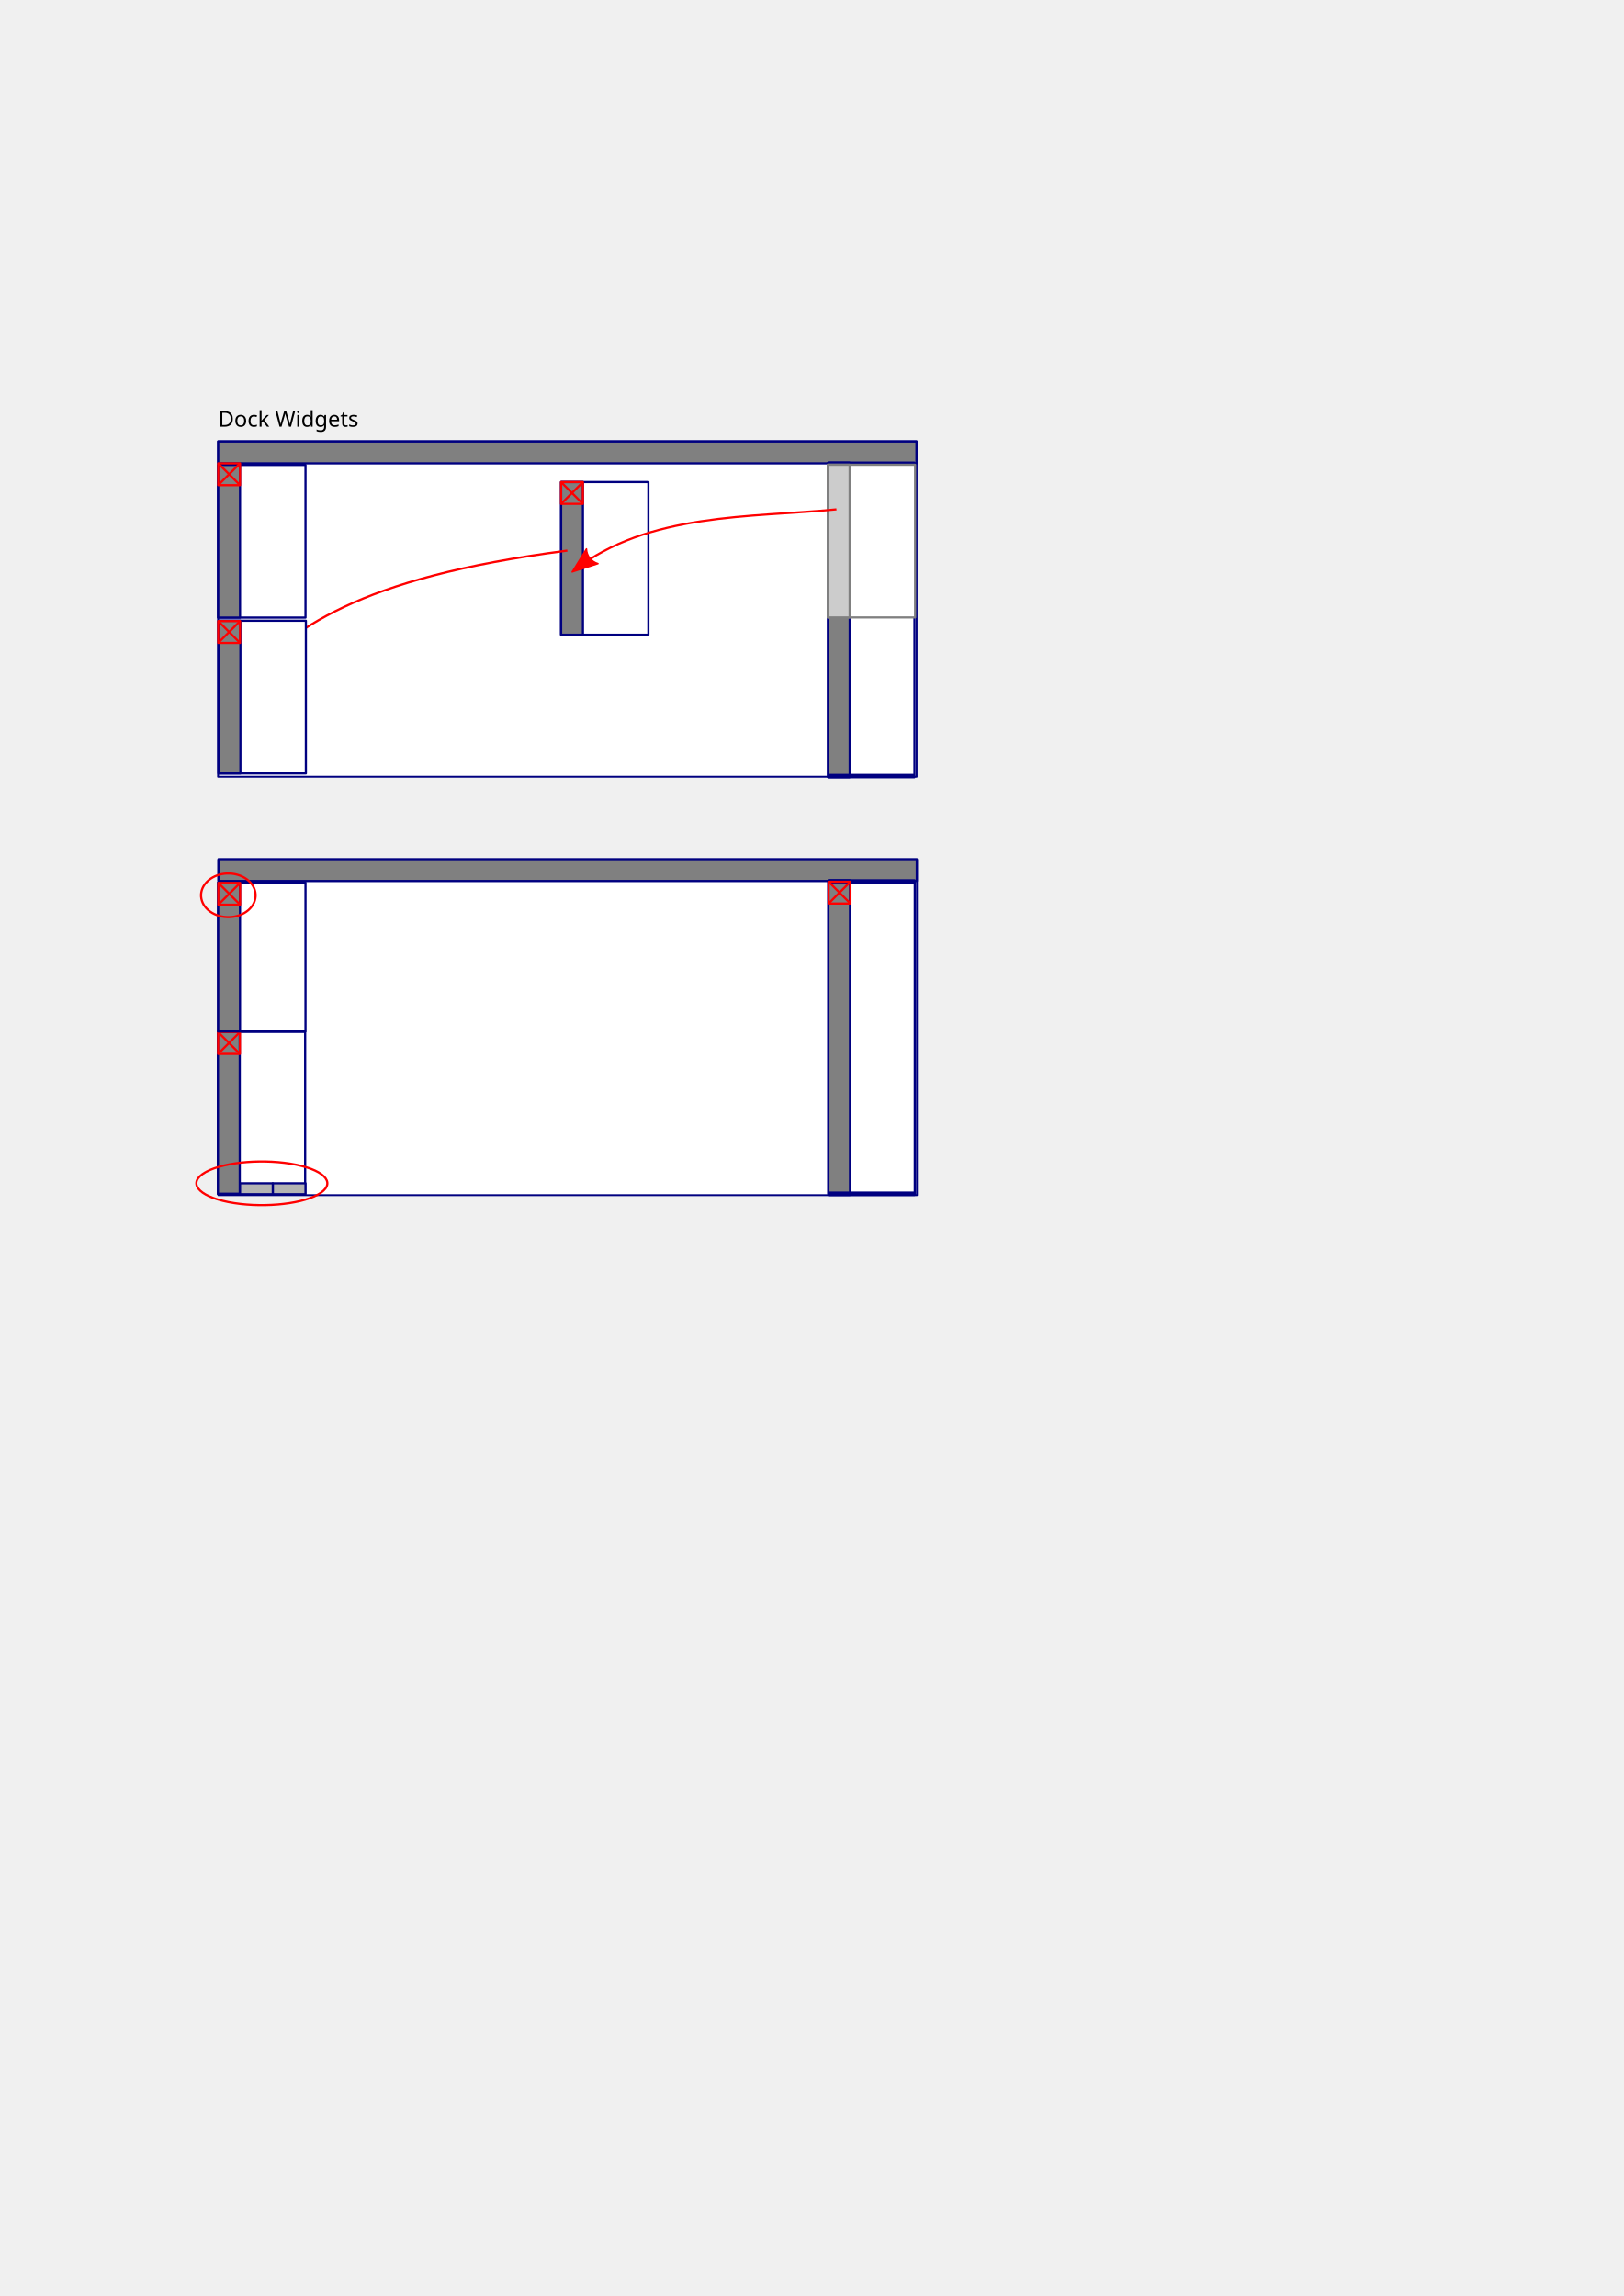
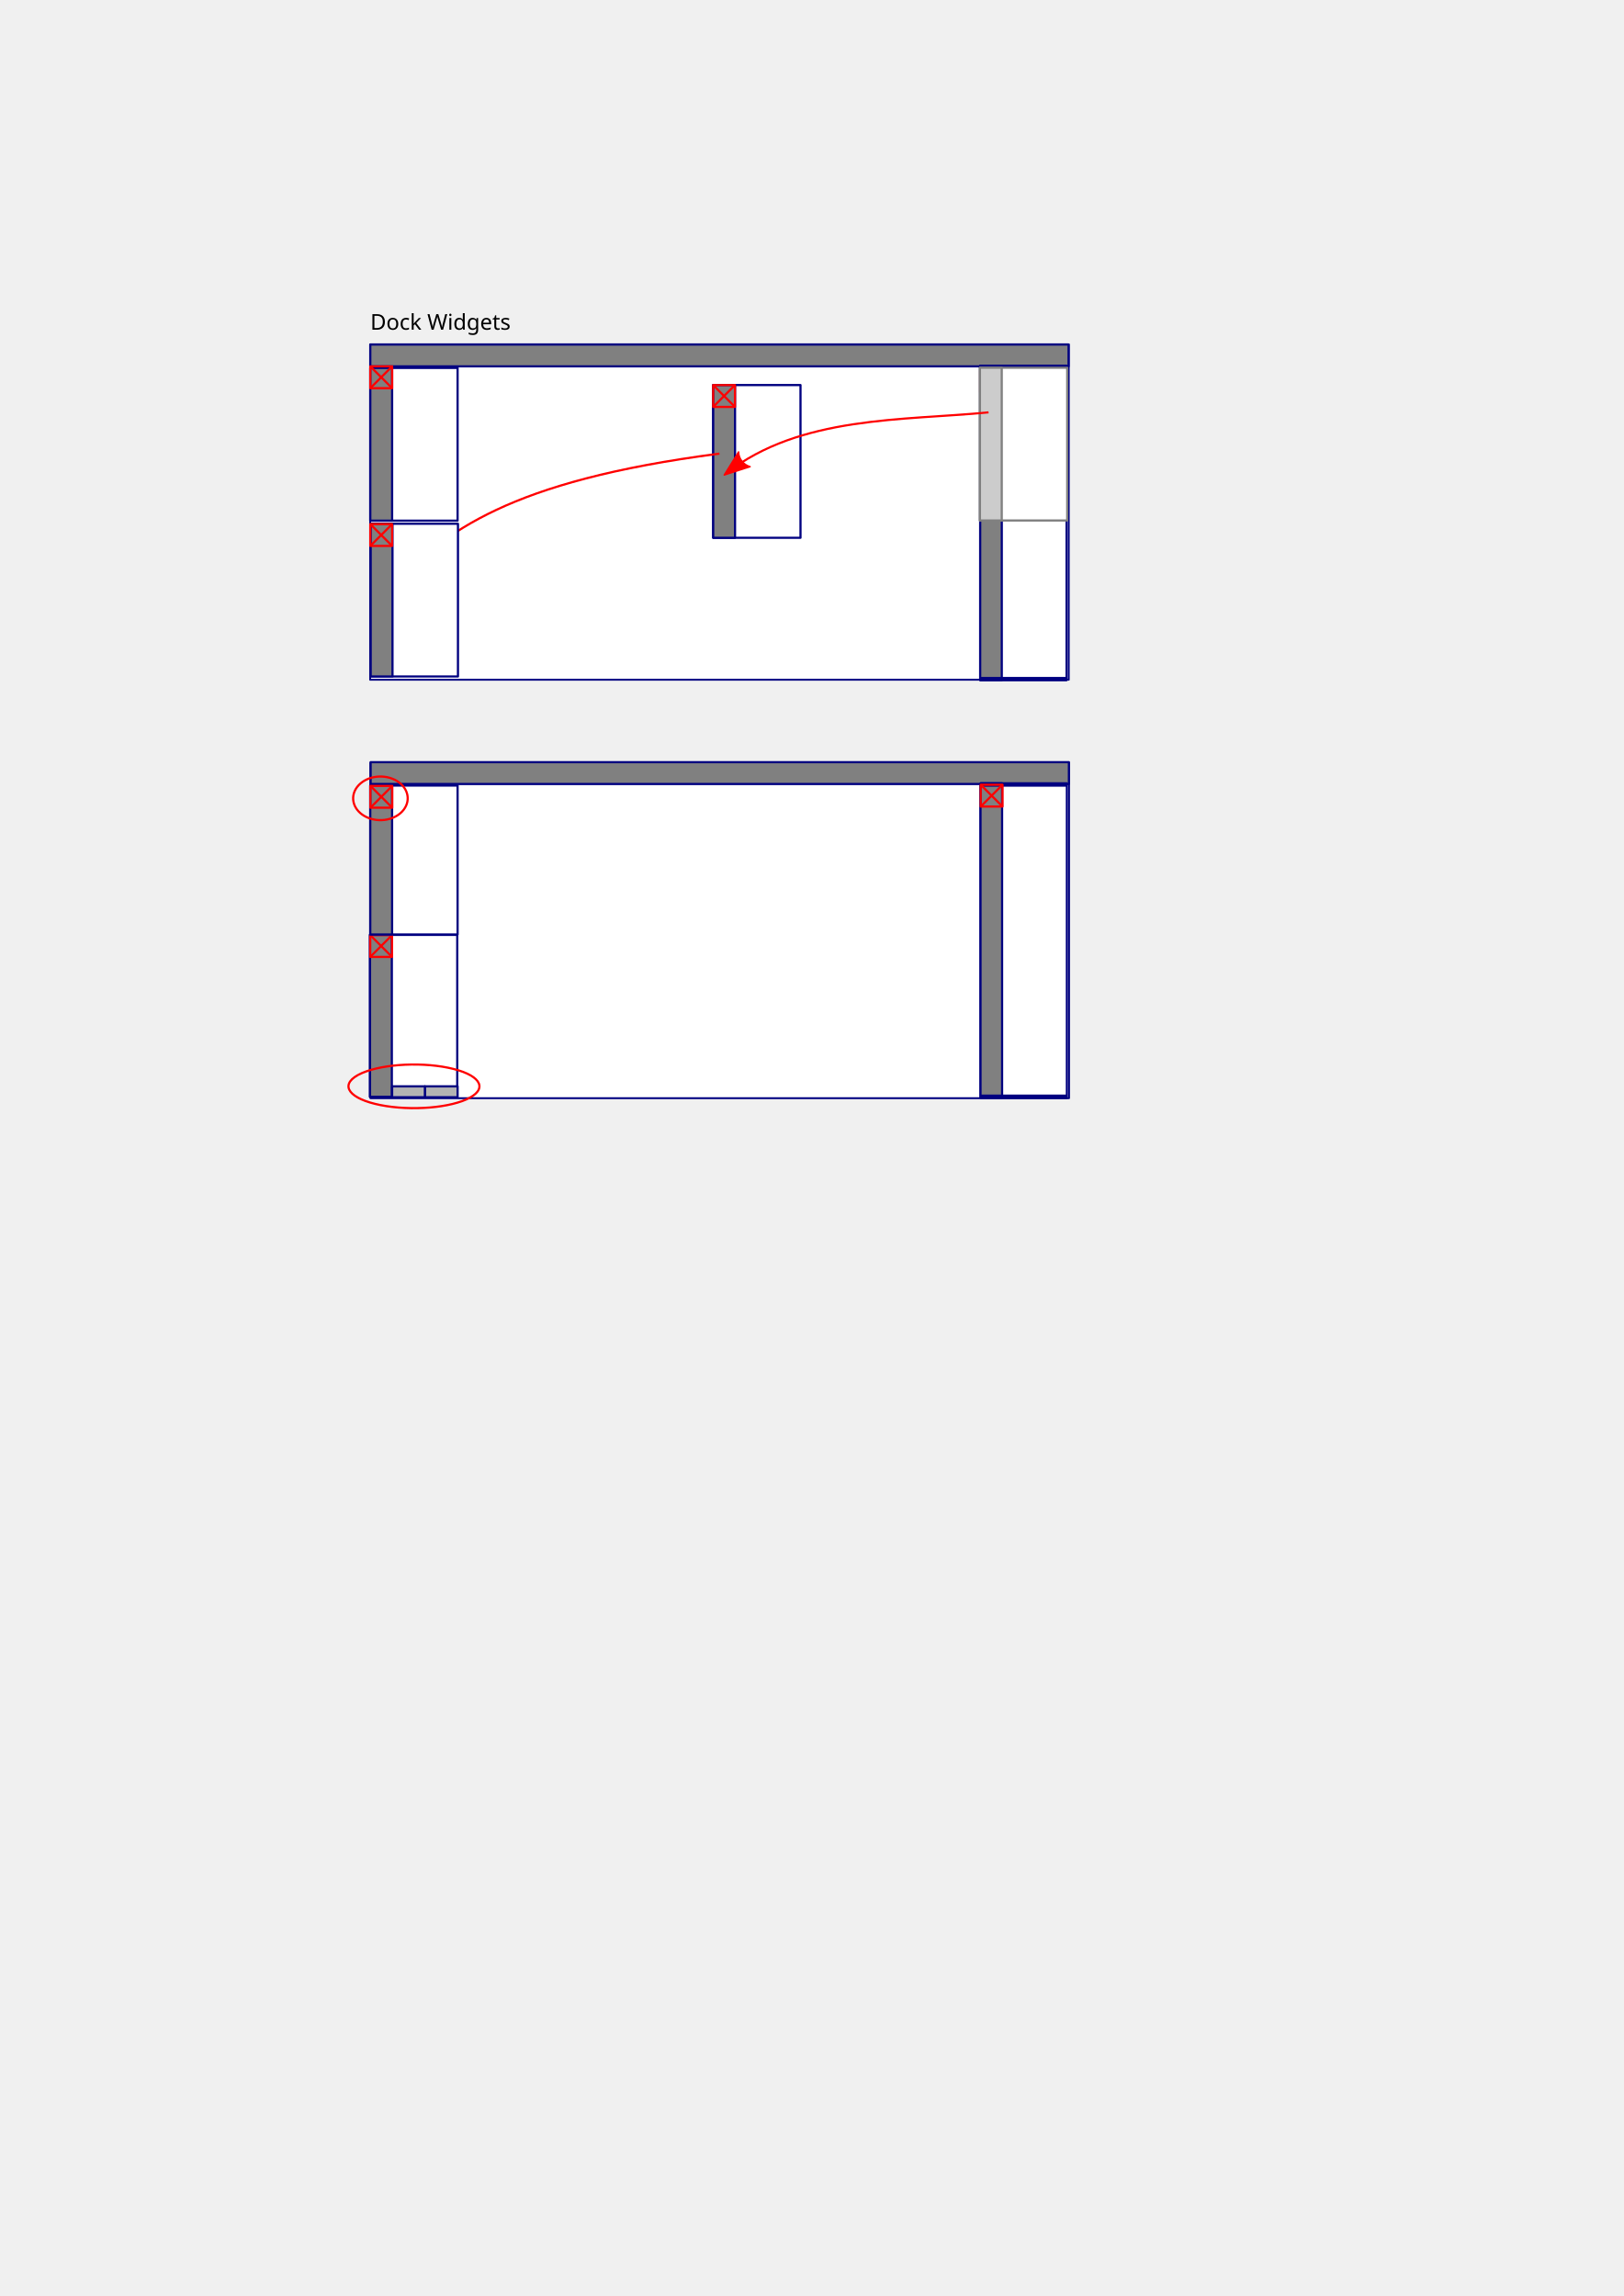
<svg xmlns="http://www.w3.org/2000/svg" width="210mm" height="297mm" viewBox="0 0 744.094 1052.362" id="svg2" version="1.1">
  <defs id="defs4">
    <marker orient="auto" refY="0.0" refX="0.0" id="marker6269" style="overflow:visible;">
      <path id="path6271" style="fill-rule:evenodd;stroke-width:0.625;stroke-linejoin:round;stroke:#ff0000;stroke-opacity:1;fill:#ff0000;fill-opacity:1" d="M 8.719,4.034 L -2.207,0.016 L 8.719,-4.002 C 6.973,-1.63 6.983,1.616 8.719,4.034 z " transform="scale(1.1) rotate(180) translate(1,0)" />
    </marker>
    <marker orient="auto" refY="0.0" refX="0.0" id="Arrow2Lend" style="overflow:visible;">
      <path id="path4240" style="fill-rule:evenodd;stroke-width:0.625;stroke-linejoin:round;stroke:#ff0000;stroke-opacity:1;fill:#ff0000;fill-opacity:1" d="M 8.719,4.034 L -2.207,0.016 L 8.719,-4.002 C 6.973,-1.63 6.983,1.616 8.719,4.034 z " transform="scale(1.1) rotate(180) translate(1,0)" />
    </marker>
    <marker orient="auto" refY="0.0" refX="0.0" id="Arrow1Lstart" style="overflow:visible">
      <path id="path4219" d="M 0.0,0.0 L 5.0,-5.0 L -12.5,0.0 L 5.0,5.0 L 0.0,0.0 z " style="fill-rule:evenodd;stroke:#000000;stroke-width:1pt;stroke-opacity:1;fill:#000000;fill-opacity:1" transform="scale(0.8) translate(12.5,0)" />
    </marker>
    <marker orient="auto" refY="0" refX="0" id="marker6269-1" style="overflow:visible">
      <path id="path6271-2" style="fill:#ff0000;fill-opacity:1;fill-rule:evenodd;stroke:#ff0000;stroke-width:0.625;stroke-linejoin:round;stroke-opacity:1" d="M 8.719,4.034 -2.207,0.016 8.719,-4.002 c -1.745,2.372 -1.735,5.617 -6e-7,8.035 z" transform="matrix(-1.1,0,0,-1.1,-1.1,0)" />
    </marker>
    <marker orient="auto" refY="0" refX="0" id="Arrow2Lend-7" style="overflow:visible">
      <path id="path4240-0" style="fill:#ff0000;fill-opacity:1;fill-rule:evenodd;stroke:#ff0000;stroke-width:0.625;stroke-linejoin:round;stroke-opacity:1" d="M 8.719,4.034 -2.207,0.016 8.719,-4.002 c -1.745,2.372 -1.735,5.617 -6e-7,8.035 z" transform="matrix(-1.1,0,0,-1.1,-1.1,0)" />
    </marker>
    <marker orient="auto" refY="0" refX="0" id="marker6269-2" style="overflow:visible">
      <path id="path6271-28" style="fill:#ff0000;fill-opacity:1;fill-rule:evenodd;stroke:#ff0000;stroke-width:0.625;stroke-linejoin:round;stroke-opacity:1" d="M 8.719,4.034 -2.207,0.016 8.719,-4.002 c -1.745,2.372 -1.735,5.617 -6e-7,8.035 z" transform="matrix(-1.1,0,0,-1.1,-1.1,0)" />
    </marker>
    <marker orient="auto" refY="0" refX="0" id="Arrow2Lend-9" style="overflow:visible">
      <path id="path4240-7" style="fill:#ff0000;fill-opacity:1;fill-rule:evenodd;stroke:#ff0000;stroke-width:0.625;stroke-linejoin:round;stroke-opacity:1" d="M 8.719,4.034 -2.207,0.016 8.719,-4.002 c -1.745,2.372 -1.735,5.617 -6e-7,8.035 z" transform="matrix(-1.1,0,0,-1.1,-1.1,0)" />
    </marker>
  </defs>
  <g id="layer1">
-     <rect style="fill:#ffffff;stroke:#000080;stroke-width:0.856;stroke-linecap:round;stroke-linejoin:round;stroke-miterlimit:4;stroke-dasharray:none" id="rect4138" width="320.144" height="153.716" x="99.928" y="202.29" />
-     <rect style="fill:#808080;stroke:#000080;stroke-width:1;stroke-linecap:round;stroke-linejoin:round;stroke-miterlimit:4;stroke-dasharray:none" id="rect4148" width="320" height="10" x="100" y="202.362" />
-     <g id="g4144-5" transform="matrix(-0.9894386,0,0,2.044985,438.8632,-37.65549)">
-       <rect y="122.362" x="20" height="70" width="40" id="rect4140-3" style="fill:#ffffff;stroke:#000080;stroke-width:1;stroke-linecap:round;stroke-linejoin:round;stroke-miterlimit:4;stroke-dasharray:none" />
-       <rect y="122.362" x="50" height="70" width="10" id="rect4142-5" style="fill:#808080;stroke:#000080;stroke-width:1;stroke-linecap:round;stroke-linejoin:round;stroke-miterlimit:4;stroke-dasharray:none" />
+     <g id="g4259" transform="translate(69.70052,-44.44671)">
+       <rect y="202.29" x="99.928" height="153.716" width="320.144" id="rect4138" style="fill:#ffffff;stroke:#000080;stroke-width:0.856;stroke-linecap:round;stroke-linejoin:round;stroke-miterlimit:4;stroke-dasharray:none" />
+       <rect y="202.362" x="100" height="10" width="320" id="rect4148" style="fill:#808080;stroke:#000080;stroke-width:1;stroke-linecap:round;stroke-linejoin:round;stroke-miterlimit:4;stroke-dasharray:none" />
+       <g transform="matrix(-0.9894386,0,0,2.044985,438.8632,-37.65549)" id="g4144-5">
+         <rect style="fill:#ffffff;stroke:#000080;stroke-width:1;stroke-linecap:round;stroke-linejoin:round;stroke-miterlimit:4;stroke-dasharray:none" id="rect4140-3" width="40" height="70" x="20" y="122.362" />
+         <rect style="fill:#808080;stroke:#000080;stroke-width:1;stroke-linecap:round;stroke-linejoin:round;stroke-miterlimit:4;stroke-dasharray:none" id="rect4142-5" width="10" height="70" x="50" y="122.362" />
+       </g>
+       <g transform="matrix(-1,0,0,1,317.1429,98.57142)" id="g4144-3-6">
+         <rect style="fill:#ffffff;stroke:#000080;stroke-width:1;stroke-linecap:round;stroke-linejoin:round;stroke-miterlimit:4;stroke-dasharray:none" id="rect4140-6-2" width="40" height="70" x="20" y="122.362" />
+         <rect style="fill:#808080;stroke:#000080;stroke-width:1;stroke-linecap:round;stroke-linejoin:round;stroke-miterlimit:4;stroke-dasharray:none" id="rect4142-7-9" width="10" height="70" x="50" y="122.362" />
+       </g>
+       <path id="path6267" d="m 260,252.362 c -97.658,12.668 -125.085,36.141 -150,60" style="fill:none;fill-rule:evenodd;stroke:#ff0000;stroke-width:1px;stroke-linecap:butt;stroke-linejoin:miter;stroke-opacity:1;marker-end:url(#marker6269)" />
+       <rect y="394.077" x="100.066" height="153.716" width="320.144" id="rect4138-9" style="fill:#ffffff;stroke:#000080;stroke-width:0.856;stroke-linecap:round;stroke-linejoin:round;stroke-miterlimit:4;stroke-dasharray:none" />
+       <rect y="393.791" x="100.143" height="10" width="320" id="rect4148-2" style="fill:#808080;stroke:#000080;stroke-width:1;stroke-linecap:round;stroke-linejoin:round;stroke-miterlimit:4;stroke-dasharray:none" />
+       <g transform="matrix(-0.9894386,0,0,2.044985,439.0061,153.7731)" id="g4144-5-9">
+         <rect style="fill:#ffffff;stroke:#000080;stroke-width:1;stroke-linecap:round;stroke-linejoin:round;stroke-miterlimit:4;stroke-dasharray:none" id="rect4140-3-2" width="40" height="70" x="20" y="122.362" />
+         <rect style="fill:#808080;stroke:#000080;stroke-width:1;stroke-linecap:round;stroke-linejoin:round;stroke-miterlimit:4;stroke-dasharray:none" id="rect4142-5-0" width="10" height="70" x="50" y="122.362" />
+       </g>
+       <g transform="matrix(-1,0,0,1,240,0)" id="g4253">
+         <g id="g4144" transform="translate(80,90.71429)">
+           <rect y="122.362" x="20" height="70" width="40" id="rect4140" style="fill:#ffffff;stroke:#000080;stroke-width:1;stroke-linecap:round;stroke-linejoin:round;stroke-miterlimit:4;stroke-dasharray:none" />
+           <rect y="122.362" x="50" height="70" width="10" id="rect4142" style="fill:#808080;stroke:#000080;stroke-width:1;stroke-linecap:round;stroke-linejoin:round;stroke-miterlimit:4;stroke-dasharray:none" />
+         </g>
+         <g id="g7263" style="stroke:#ff0000">
+           <rect y="212.362" x="130" height="10" width="10" id="rect7257" style="fill:none;stroke:#ff0000;stroke-width:1;stroke-linecap:round;stroke-linejoin:round;stroke-miterlimit:4;stroke-dasharray:none" />
+           <path id="path7259" d="m 130,222.362 10,-10" style="fill:none;fill-rule:evenodd;stroke:#ff0000;stroke-width:1px;stroke-linecap:butt;stroke-linejoin:miter;stroke-opacity:1" />
+           <path id="path7261" d="m 130,212.362 10,10" style="fill:none;fill-rule:evenodd;stroke:#ff0000;stroke-width:1px;stroke-linecap:butt;stroke-linejoin:miter;stroke-opacity:1" />
+         </g>
+       </g>
+       <g transform="matrix(-1,0,0,1,240.1696,0)" id="g4262">
+         <g id="g4144-3" transform="translate(80,162.1429)">
+           <rect y="122.362" x="20" height="70" width="40" id="rect4140-6" style="fill:#ffffff;stroke:#000080;stroke-width:1;stroke-linecap:round;stroke-linejoin:round;stroke-miterlimit:4;stroke-dasharray:none" />
+           <rect y="122.362" x="50" height="70" width="10" id="rect4142-7" style="fill:#808080;stroke:#000080;stroke-width:1;stroke-linecap:round;stroke-linejoin:round;stroke-miterlimit:4;stroke-dasharray:none" />
+         </g>
+         <g transform="translate(0.1695977,72.30873)" id="g7263-6" style="stroke:#ff0000">
+           <rect y="212.362" x="130" height="10" width="10" id="rect7257-3" style="fill:none;stroke:#ff0000;stroke-width:1;stroke-linecap:round;stroke-linejoin:round;stroke-miterlimit:4;stroke-dasharray:none" />
+           <path id="path7259-2" d="m 130,222.362 10,-10" style="fill:none;fill-rule:evenodd;stroke:#ff0000;stroke-width:1px;stroke-linecap:butt;stroke-linejoin:miter;stroke-opacity:1" />
+           <path id="path7261-0" d="m 130,212.362 10,10" style="fill:none;fill-rule:evenodd;stroke:#ff0000;stroke-width:1px;stroke-linecap:butt;stroke-linejoin:miter;stroke-opacity:1" />
+         </g>
+       </g>
+       <g style="stroke:#ff0000" id="g7263-61" transform="translate(127.1206,8.583743)">
+         <rect style="fill:none;stroke:#ff0000;stroke-width:1;stroke-linecap:round;stroke-linejoin:round;stroke-miterlimit:4;stroke-dasharray:none" id="rect7257-5" width="10" height="10" x="130" y="212.362" />
+         <path style="fill:none;fill-rule:evenodd;stroke:#ff0000;stroke-width:1px;stroke-linecap:butt;stroke-linejoin:miter;stroke-opacity:1" d="m 130,222.362 10,-10" id="path7259-5" />
+         <path style="fill:none;fill-rule:evenodd;stroke:#ff0000;stroke-width:1px;stroke-linecap:butt;stroke-linejoin:miter;stroke-opacity:1" d="m 130,212.362 10,10" id="path7261-4" />
+       </g>
+       <g style="stroke:#ff0000" id="g7263-7" transform="translate(249.5013,1.918776)">
+         <rect style="fill:none;stroke:#ff0000;stroke-width:1;stroke-linecap:round;stroke-linejoin:round;stroke-miterlimit:4;stroke-dasharray:none" id="rect7257-6" width="10" height="10" x="130" y="212.362" />
+         <path style="fill:none;fill-rule:evenodd;stroke:#ff0000;stroke-width:1px;stroke-linecap:butt;stroke-linejoin:miter;stroke-opacity:1" d="m 130,222.362 10,-10" id="path7259-56" />
+         <path style="fill:none;fill-rule:evenodd;stroke:#ff0000;stroke-width:1px;stroke-linecap:butt;stroke-linejoin:miter;stroke-opacity:1" d="m 130,212.362 10,10" id="path7261-9" />
+       </g>
+       <g style="stroke:#ff0000" id="g7263-3" transform="translate(249.7244,191.764)">
+         <rect style="fill:none;stroke:#ff0000;stroke-width:1;stroke-linecap:round;stroke-linejoin:round;stroke-miterlimit:4;stroke-dasharray:none" id="rect7257-7" width="10" height="10" x="130" y="212.362" />
+         <path style="fill:none;fill-rule:evenodd;stroke:#ff0000;stroke-width:1px;stroke-linecap:butt;stroke-linejoin:miter;stroke-opacity:1" d="m 130,222.362 10,-10" id="path7259-4" />
+         <path style="fill:none;fill-rule:evenodd;stroke:#ff0000;stroke-width:1px;stroke-linecap:butt;stroke-linejoin:miter;stroke-opacity:1" d="m 130,212.362 10,10" id="path7261-5" />
+       </g>
+       <g transform="matrix(-1,0,0,1,240.0016,0)" id="g4281">
+         <g id="g4144-3-61" transform="matrix(0.9992594,0,0,1.060902,80.17248,343.1039)">
+           <rect y="122.362" x="20" height="70" width="40" id="rect4140-6-8" style="fill:#ffffff;stroke:#000080;stroke-width:1;stroke-linecap:round;stroke-linejoin:round;stroke-miterlimit:4;stroke-dasharray:none" />
+           <rect y="122.362" x="50" height="70" width="10" id="rect4142-7-7" style="fill:#808080;stroke:#000080;stroke-width:1;stroke-linecap:round;stroke-linejoin:round;stroke-miterlimit:4;stroke-dasharray:none" />
+         </g>
+         <rect style="fill:#b3b3b3;stroke:#000080;stroke-width:1;stroke-linecap:round;stroke-linejoin:round;stroke-miterlimit:4;stroke-dasharray:none" id="rect7133" width="15" height="5" x="100" y="542.362" />
+         <rect style="fill:#b3b3b3;stroke:#000080;stroke-width:1;stroke-linecap:round;stroke-linejoin:round;stroke-miterlimit:4;stroke-dasharray:none" id="rect7133-0" width="15" height="5" x="115" y="542.362" />
+         <path style="fill:none;stroke:#ff0000;stroke-width:1;stroke-linecap:round;stroke-linejoin:round;stroke-miterlimit:4;stroke-dasharray:none" id="path7236" d="m 145.859,537.293 a 30,10 0 0 1 -10.485,13.656 30,10 0 0 1 -41.036,-3.406 30,10 0 0 1 9.954,-13.7 30,10 0 0 1 41.164,3.229" />
+         <g transform="translate(0.051209,260.6797)" id="g7263-3-4" style="stroke:#ff0000">
+           <rect y="212.362" x="130" height="10" width="10" id="rect7257-7-4" style="fill:none;stroke:#ff0000;stroke-width:1;stroke-linecap:round;stroke-linejoin:round;stroke-miterlimit:4;stroke-dasharray:none" />
+           <path id="path7259-4-3" d="m 130,222.362 10,-10" style="fill:none;fill-rule:evenodd;stroke:#ff0000;stroke-width:1px;stroke-linecap:butt;stroke-linejoin:miter;stroke-opacity:1" />
+           <path id="path7261-5-0" d="m 130,212.362 10,10" style="fill:none;fill-rule:evenodd;stroke:#ff0000;stroke-width:1px;stroke-linecap:butt;stroke-linejoin:miter;stroke-opacity:1" />
+         </g>
+       </g>
+       <g transform="matrix(-1,0,0,1,240.1357,0)" id="g4271">
+         <g id="g4144-36" transform="matrix(1.000312,0,0,0.9749242,80.13039,285.2049)">
+           <rect y="122.362" x="20" height="70" width="40" id="rect4140-0" style="fill:#ffffff;stroke:#000080;stroke-width:1;stroke-linecap:round;stroke-linejoin:round;stroke-miterlimit:4;stroke-dasharray:none" />
+           <rect y="122.362" x="50" height="70" width="10" id="rect4142-6" style="fill:#808080;stroke:#000080;stroke-width:1;stroke-linecap:round;stroke-linejoin:round;stroke-miterlimit:4;stroke-dasharray:none" />
+         </g>
+         <g transform="translate(0.0904922,192.2939)" id="g7263-3-2" style="stroke:#ff0000">
+           <rect y="212.362" x="130" height="10" width="10" id="rect7257-7-5" style="fill:none;stroke:#ff0000;stroke-width:1;stroke-linecap:round;stroke-linejoin:round;stroke-miterlimit:4;stroke-dasharray:none" />
+           <path id="path7259-4-4" d="m 130,222.362 10,-10" style="fill:none;fill-rule:evenodd;stroke:#ff0000;stroke-width:1px;stroke-linecap:butt;stroke-linejoin:miter;stroke-opacity:1" />
+           <path id="path7261-5-7" d="m 130,212.362 10,10" style="fill:none;fill-rule:evenodd;stroke:#ff0000;stroke-width:1px;stroke-linecap:butt;stroke-linejoin:miter;stroke-opacity:1" />
+         </g>
+         <path style="fill:none;stroke:#ff0000;stroke-width:1;stroke-linecap:round;stroke-linejoin:round;stroke-miterlimit:4;stroke-dasharray:none" id="path7367" d="m 146.275,405.293 a 12.5,10 0 0 1 -4.369,13.656 12.5,10 0 0 1 -17.098,-3.406 12.5,10 0 0 1 4.147,-13.7 12.5,10 0 0 1 17.152,3.229" />
+       </g>
+       <g transform="translate(69.70053,-49.49748)" id="g7899">
+         <rect style="fill:#ffffff;stroke:#808080;stroke-width:1;stroke-linecap:round;stroke-linejoin:round;stroke-miterlimit:4;stroke-dasharray:none" id="rect4140-6-2-8" width="40" height="70" x="-349.671" y="262.5" transform="scale(-1,1)" />
+         <rect style="fill:#cccccc;stroke:#808080;stroke-width:1;stroke-linecap:round;stroke-linejoin:round;stroke-miterlimit:4;stroke-dasharray:none" id="rect4142-7-9-6" width="10" height="70" x="-319.671" y="262.5" transform="scale(-1,1)" />
+       </g>
+       <path id="path4213" d="m 383.316,233.452 c -39.136,3.821 -86.307,1.472 -120.113,27.899" style="fill:none;fill-rule:evenodd;stroke:#ff0000;stroke-width:0.973px;stroke-linecap:butt;stroke-linejoin:miter;stroke-opacity:1;marker-end:url(#Arrow2Lend)" />
+       <text id="text4257" y="195.576" x="100" style="font-style:normal;font-weight:normal;font-size:10px;line-height:125%;font-family:sans-serif;letter-spacing:0px;word-spacing:0px;fill:#000000;fill-opacity:1;stroke:none;stroke-width:1px;stroke-linecap:butt;stroke-linejoin:miter;stroke-opacity:1" xml:space="preserve">
+         <tspan y="195.576" x="100" id="tspan4259">Dock Widgets</tspan>
+       </text>
    </g>
-     <g id="g4144-3-6" transform="matrix(-1,0,0,1,317.1429,98.57142)">
-       <rect y="122.362" x="20" height="70" width="40" id="rect4140-6-2" style="fill:#ffffff;stroke:#000080;stroke-width:1;stroke-linecap:round;stroke-linejoin:round;stroke-miterlimit:4;stroke-dasharray:none" />
-       <rect y="122.362" x="50" height="70" width="10" id="rect4142-7-9" style="fill:#808080;stroke:#000080;stroke-width:1;stroke-linecap:round;stroke-linejoin:round;stroke-miterlimit:4;stroke-dasharray:none" />
-     </g>
-     <path style="fill:none;fill-rule:evenodd;stroke:#ff0000;stroke-width:1px;stroke-linecap:butt;stroke-linejoin:miter;stroke-opacity:1;marker-end:url(#marker6269)" d="m 260,252.362 c -97.658,12.668 -125.085,36.141 -150,60" id="path6267" />
-     <rect style="fill:#ffffff;stroke:#000080;stroke-width:0.856;stroke-linecap:round;stroke-linejoin:round;stroke-miterlimit:4;stroke-dasharray:none" id="rect4138-9" width="320.144" height="153.716" x="100.066" y="394.077" />
-     <rect style="fill:#808080;stroke:#000080;stroke-width:1;stroke-linecap:round;stroke-linejoin:round;stroke-miterlimit:4;stroke-dasharray:none" id="rect4148-2" width="320" height="10" x="100.143" y="393.791" />
-     <g id="g4144-5-9" transform="matrix(-0.9894386,0,0,2.044985,439.0061,153.7731)">
-       <rect y="122.362" x="20" height="70" width="40" id="rect4140-3-2" style="fill:#ffffff;stroke:#000080;stroke-width:1;stroke-linecap:round;stroke-linejoin:round;stroke-miterlimit:4;stroke-dasharray:none" />
-       <rect y="122.362" x="50" height="70" width="10" id="rect4142-5-0" style="fill:#808080;stroke:#000080;stroke-width:1;stroke-linecap:round;stroke-linejoin:round;stroke-miterlimit:4;stroke-dasharray:none" />
-     </g>
-     <g id="g4253" transform="matrix(-1,0,0,1,240,0)">
-       <g transform="translate(80,90.71429)" id="g4144">
-         <rect style="fill:#ffffff;stroke:#000080;stroke-width:1;stroke-linecap:round;stroke-linejoin:round;stroke-miterlimit:4;stroke-dasharray:none" id="rect4140" width="40" height="70" x="20" y="122.362" />
-         <rect style="fill:#808080;stroke:#000080;stroke-width:1;stroke-linecap:round;stroke-linejoin:round;stroke-miterlimit:4;stroke-dasharray:none" id="rect4142" width="10" height="70" x="50" y="122.362" />
-       </g>
-       <g style="stroke:#ff0000" id="g7263">
-         <rect style="fill:none;stroke:#ff0000;stroke-width:1;stroke-linecap:round;stroke-linejoin:round;stroke-miterlimit:4;stroke-dasharray:none" id="rect7257" width="10" height="10" x="130" y="212.362" />
-         <path style="fill:none;fill-rule:evenodd;stroke:#ff0000;stroke-width:1px;stroke-linecap:butt;stroke-linejoin:miter;stroke-opacity:1" d="m 130,222.362 10,-10" id="path7259" />
-         <path style="fill:none;fill-rule:evenodd;stroke:#ff0000;stroke-width:1px;stroke-linecap:butt;stroke-linejoin:miter;stroke-opacity:1" d="m 130,212.362 10,10" id="path7261" />
-       </g>
-     </g>
-     <g id="g4262" transform="matrix(-1,0,0,1,240.1696,0)">
-       <g transform="translate(80,162.1429)" id="g4144-3">
-         <rect style="fill:#ffffff;stroke:#000080;stroke-width:1;stroke-linecap:round;stroke-linejoin:round;stroke-miterlimit:4;stroke-dasharray:none" id="rect4140-6" width="40" height="70" x="20" y="122.362" />
-         <rect style="fill:#808080;stroke:#000080;stroke-width:1;stroke-linecap:round;stroke-linejoin:round;stroke-miterlimit:4;stroke-dasharray:none" id="rect4142-7" width="10" height="70" x="50" y="122.362" />
-       </g>
-       <g style="stroke:#ff0000" id="g7263-6" transform="translate(0.1695977,72.30873)">
-         <rect style="fill:none;stroke:#ff0000;stroke-width:1;stroke-linecap:round;stroke-linejoin:round;stroke-miterlimit:4;stroke-dasharray:none" id="rect7257-3" width="10" height="10" x="130" y="212.362" />
-         <path style="fill:none;fill-rule:evenodd;stroke:#ff0000;stroke-width:1px;stroke-linecap:butt;stroke-linejoin:miter;stroke-opacity:1" d="m 130,222.362 10,-10" id="path7259-2" />
-         <path style="fill:none;fill-rule:evenodd;stroke:#ff0000;stroke-width:1px;stroke-linecap:butt;stroke-linejoin:miter;stroke-opacity:1" d="m 130,212.362 10,10" id="path7261-0" />
-       </g>
-     </g>
-     <g transform="translate(127.1206,8.583743)" id="g7263-61" style="stroke:#ff0000">
-       <rect y="212.362" x="130" height="10" width="10" id="rect7257-5" style="fill:none;stroke:#ff0000;stroke-width:1;stroke-linecap:round;stroke-linejoin:round;stroke-miterlimit:4;stroke-dasharray:none" />
-       <path id="path7259-5" d="m 130,222.362 10,-10" style="fill:none;fill-rule:evenodd;stroke:#ff0000;stroke-width:1px;stroke-linecap:butt;stroke-linejoin:miter;stroke-opacity:1" />
-       <path id="path7261-4" d="m 130,212.362 10,10" style="fill:none;fill-rule:evenodd;stroke:#ff0000;stroke-width:1px;stroke-linecap:butt;stroke-linejoin:miter;stroke-opacity:1" />
-     </g>
-     <g transform="translate(249.5013,1.918776)" id="g7263-7" style="stroke:#ff0000">
-       <rect y="212.362" x="130" height="10" width="10" id="rect7257-6" style="fill:none;stroke:#ff0000;stroke-width:1;stroke-linecap:round;stroke-linejoin:round;stroke-miterlimit:4;stroke-dasharray:none" />
-       <path id="path7259-56" d="m 130,222.362 10,-10" style="fill:none;fill-rule:evenodd;stroke:#ff0000;stroke-width:1px;stroke-linecap:butt;stroke-linejoin:miter;stroke-opacity:1" />
-       <path id="path7261-9" d="m 130,212.362 10,10" style="fill:none;fill-rule:evenodd;stroke:#ff0000;stroke-width:1px;stroke-linecap:butt;stroke-linejoin:miter;stroke-opacity:1" />
-     </g>
-     <g transform="translate(249.7244,191.764)" id="g7263-3" style="stroke:#ff0000">
-       <rect y="212.362" x="130" height="10" width="10" id="rect7257-7" style="fill:none;stroke:#ff0000;stroke-width:1;stroke-linecap:round;stroke-linejoin:round;stroke-miterlimit:4;stroke-dasharray:none" />
-       <path id="path7259-4" d="m 130,222.362 10,-10" style="fill:none;fill-rule:evenodd;stroke:#ff0000;stroke-width:1px;stroke-linecap:butt;stroke-linejoin:miter;stroke-opacity:1" />
-       <path id="path7261-5" d="m 130,212.362 10,10" style="fill:none;fill-rule:evenodd;stroke:#ff0000;stroke-width:1px;stroke-linecap:butt;stroke-linejoin:miter;stroke-opacity:1" />
-     </g>
-     <g id="g4281" transform="matrix(-1,0,0,1,240.0016,0)">
-       <g transform="matrix(0.9992594,0,0,1.060902,80.17248,343.1039)" id="g4144-3-61">
-         <rect style="fill:#ffffff;stroke:#000080;stroke-width:1;stroke-linecap:round;stroke-linejoin:round;stroke-miterlimit:4;stroke-dasharray:none" id="rect4140-6-8" width="40" height="70" x="20" y="122.362" />
-         <rect style="fill:#808080;stroke:#000080;stroke-width:1;stroke-linecap:round;stroke-linejoin:round;stroke-miterlimit:4;stroke-dasharray:none" id="rect4142-7-7" width="10" height="70" x="50" y="122.362" />
-       </g>
-       <rect y="542.362" x="100" height="5" width="15" id="rect7133" style="fill:#b3b3b3;stroke:#000080;stroke-width:1;stroke-linecap:round;stroke-linejoin:round;stroke-miterlimit:4;stroke-dasharray:none" />
-       <rect y="542.362" x="115" height="5" width="15" id="rect7133-0" style="fill:#b3b3b3;stroke:#000080;stroke-width:1;stroke-linecap:round;stroke-linejoin:round;stroke-miterlimit:4;stroke-dasharray:none" />
-       <path d="m 145.859,537.293 a 30,10 0 0 1 -10.485,13.656 30,10 0 0 1 -41.036,-3.406 30,10 0 0 1 9.954,-13.7 30,10 0 0 1 41.164,3.229" id="path7236" style="fill:none;stroke:#ff0000;stroke-width:1;stroke-linecap:round;stroke-linejoin:round;stroke-miterlimit:4;stroke-dasharray:none" />
-       <g style="stroke:#ff0000" id="g7263-3-4" transform="translate(0.051209,260.6797)">
-         <rect style="fill:none;stroke:#ff0000;stroke-width:1;stroke-linecap:round;stroke-linejoin:round;stroke-miterlimit:4;stroke-dasharray:none" id="rect7257-7-4" width="10" height="10" x="130" y="212.362" />
-         <path style="fill:none;fill-rule:evenodd;stroke:#ff0000;stroke-width:1px;stroke-linecap:butt;stroke-linejoin:miter;stroke-opacity:1" d="m 130,222.362 10,-10" id="path7259-4-3" />
-         <path style="fill:none;fill-rule:evenodd;stroke:#ff0000;stroke-width:1px;stroke-linecap:butt;stroke-linejoin:miter;stroke-opacity:1" d="m 130,212.362 10,10" id="path7261-5-0" />
-       </g>
-     </g>
-     <g id="g4271" transform="matrix(-1,0,0,1,240.1357,0)">
-       <g transform="matrix(1.000312,0,0,0.9749242,80.13039,285.2049)" id="g4144-36">
-         <rect style="fill:#ffffff;stroke:#000080;stroke-width:1;stroke-linecap:round;stroke-linejoin:round;stroke-miterlimit:4;stroke-dasharray:none" id="rect4140-0" width="40" height="70" x="20" y="122.362" />
-         <rect style="fill:#808080;stroke:#000080;stroke-width:1;stroke-linecap:round;stroke-linejoin:round;stroke-miterlimit:4;stroke-dasharray:none" id="rect4142-6" width="10" height="70" x="50" y="122.362" />
-       </g>
-       <g style="stroke:#ff0000" id="g7263-3-2" transform="translate(0.0904922,192.2939)">
-         <rect style="fill:none;stroke:#ff0000;stroke-width:1;stroke-linecap:round;stroke-linejoin:round;stroke-miterlimit:4;stroke-dasharray:none" id="rect7257-7-5" width="10" height="10" x="130" y="212.362" />
-         <path style="fill:none;fill-rule:evenodd;stroke:#ff0000;stroke-width:1px;stroke-linecap:butt;stroke-linejoin:miter;stroke-opacity:1" d="m 130,222.362 10,-10" id="path7259-4-4" />
-         <path style="fill:none;fill-rule:evenodd;stroke:#ff0000;stroke-width:1px;stroke-linecap:butt;stroke-linejoin:miter;stroke-opacity:1" d="m 130,212.362 10,10" id="path7261-5-7" />
-       </g>
-       <path d="m 146.275,405.293 a 12.5,10 0 0 1 -4.369,13.656 12.5,10 0 0 1 -17.098,-3.406 12.5,10 0 0 1 4.147,-13.7 12.5,10 0 0 1 17.152,3.229" id="path7367" style="fill:none;stroke:#ff0000;stroke-width:1;stroke-linecap:round;stroke-linejoin:round;stroke-miterlimit:4;stroke-dasharray:none" />
-     </g>
-     <rect style="fill:none;stroke:none;stroke-width:1;stroke-linecap:round;stroke-linejoin:round;stroke-miterlimit:4;stroke-dasharray:none" id="rect7369" width="365" height="385" x="75" y="182.362" />
-     <g id="g7899" transform="translate(69.70053,-49.49748)">
-       <rect transform="scale(-1,1)" y="262.5" x="-349.671" height="70" width="40" id="rect4140-6-2-8" style="fill:#ffffff;stroke:#808080;stroke-width:1;stroke-linecap:round;stroke-linejoin:round;stroke-miterlimit:4;stroke-dasharray:none" />
-       <rect transform="scale(-1,1)" y="262.5" x="-319.671" height="70" width="10" id="rect4142-7-9-6" style="fill:#cccccc;stroke:#808080;stroke-width:1;stroke-linecap:round;stroke-linejoin:round;stroke-miterlimit:4;stroke-dasharray:none" />
-     </g>
-     <path style="fill:none;fill-rule:evenodd;stroke:#ff0000;stroke-width:0.973px;stroke-linecap:butt;stroke-linejoin:miter;stroke-opacity:1;marker-end:url(#Arrow2Lend)" d="m 383.316,233.452 c -39.136,3.821 -86.307,1.472 -120.113,27.899" id="path4213" />
-     <text xml:space="preserve" style="font-style:normal;font-weight:normal;font-size:10px;line-height:125%;font-family:sans-serif;letter-spacing:0px;word-spacing:0px;fill:#000000;fill-opacity:1;stroke:none;stroke-width:1px;stroke-linecap:butt;stroke-linejoin:miter;stroke-opacity:1" x="100" y="195.576" id="text4257">
-       <tspan id="tspan4259" x="100" y="195.576">Dock Widgets</tspan>
-     </text>
  </g>
</svg>
